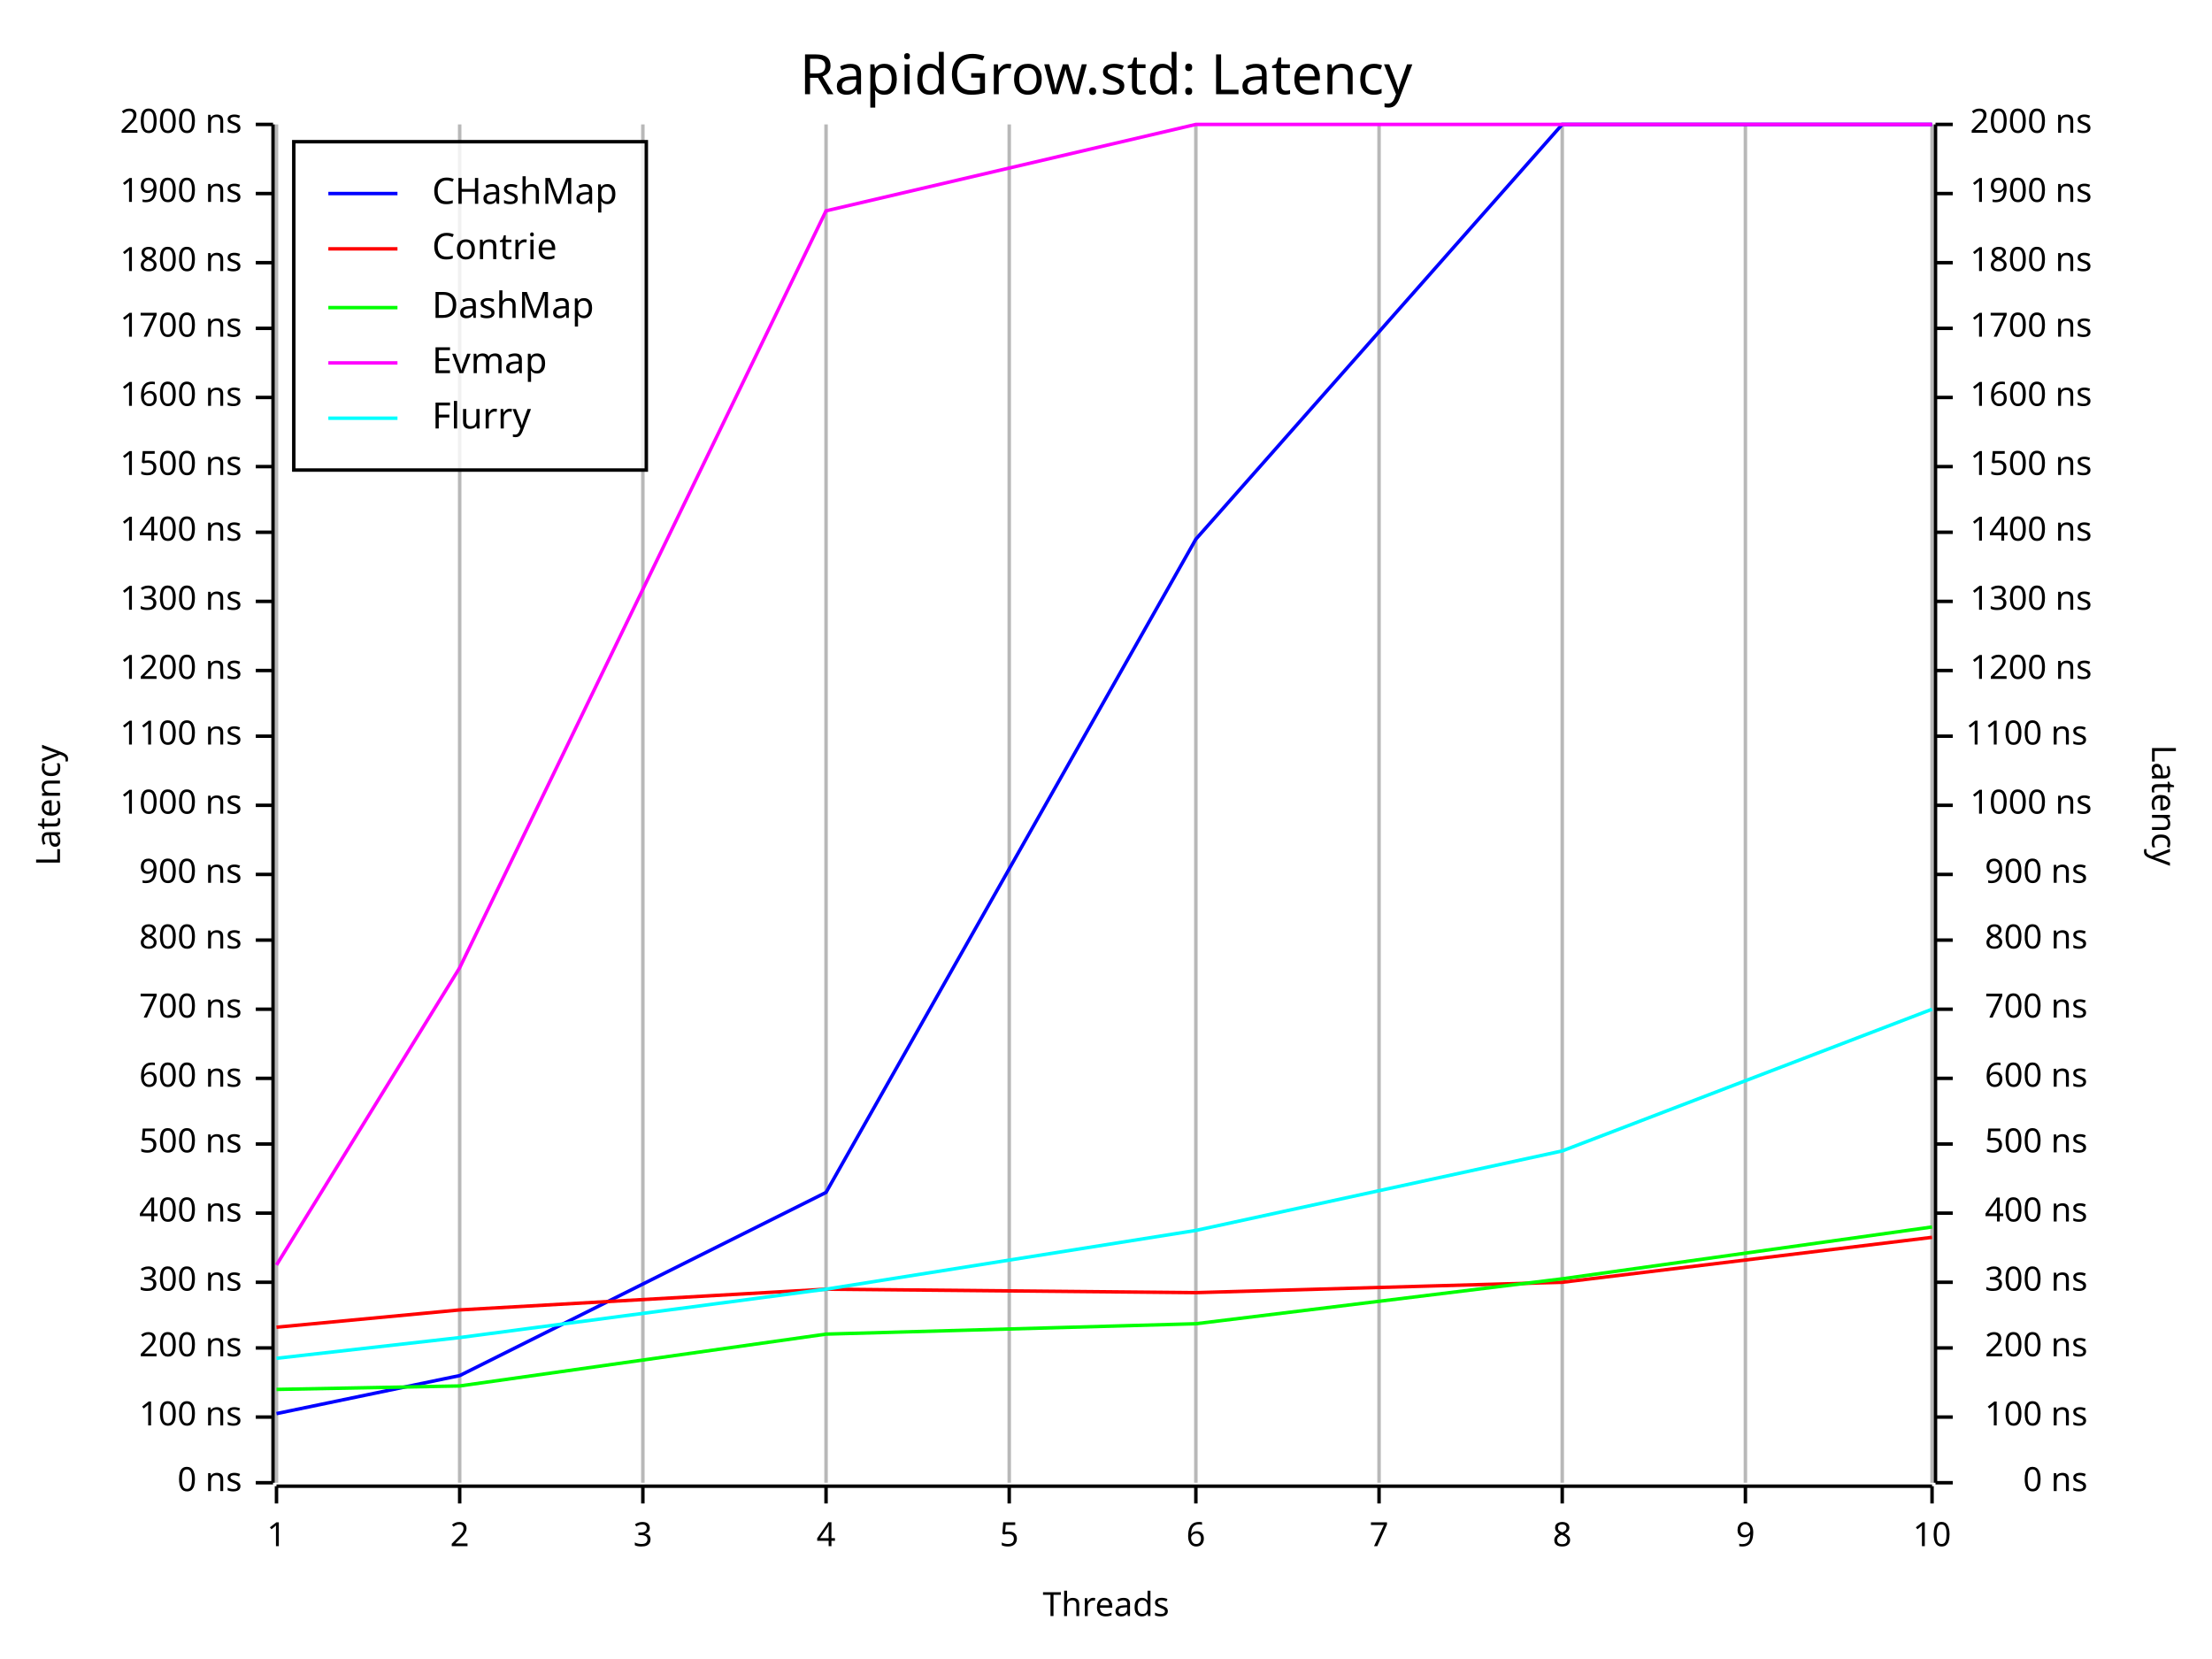
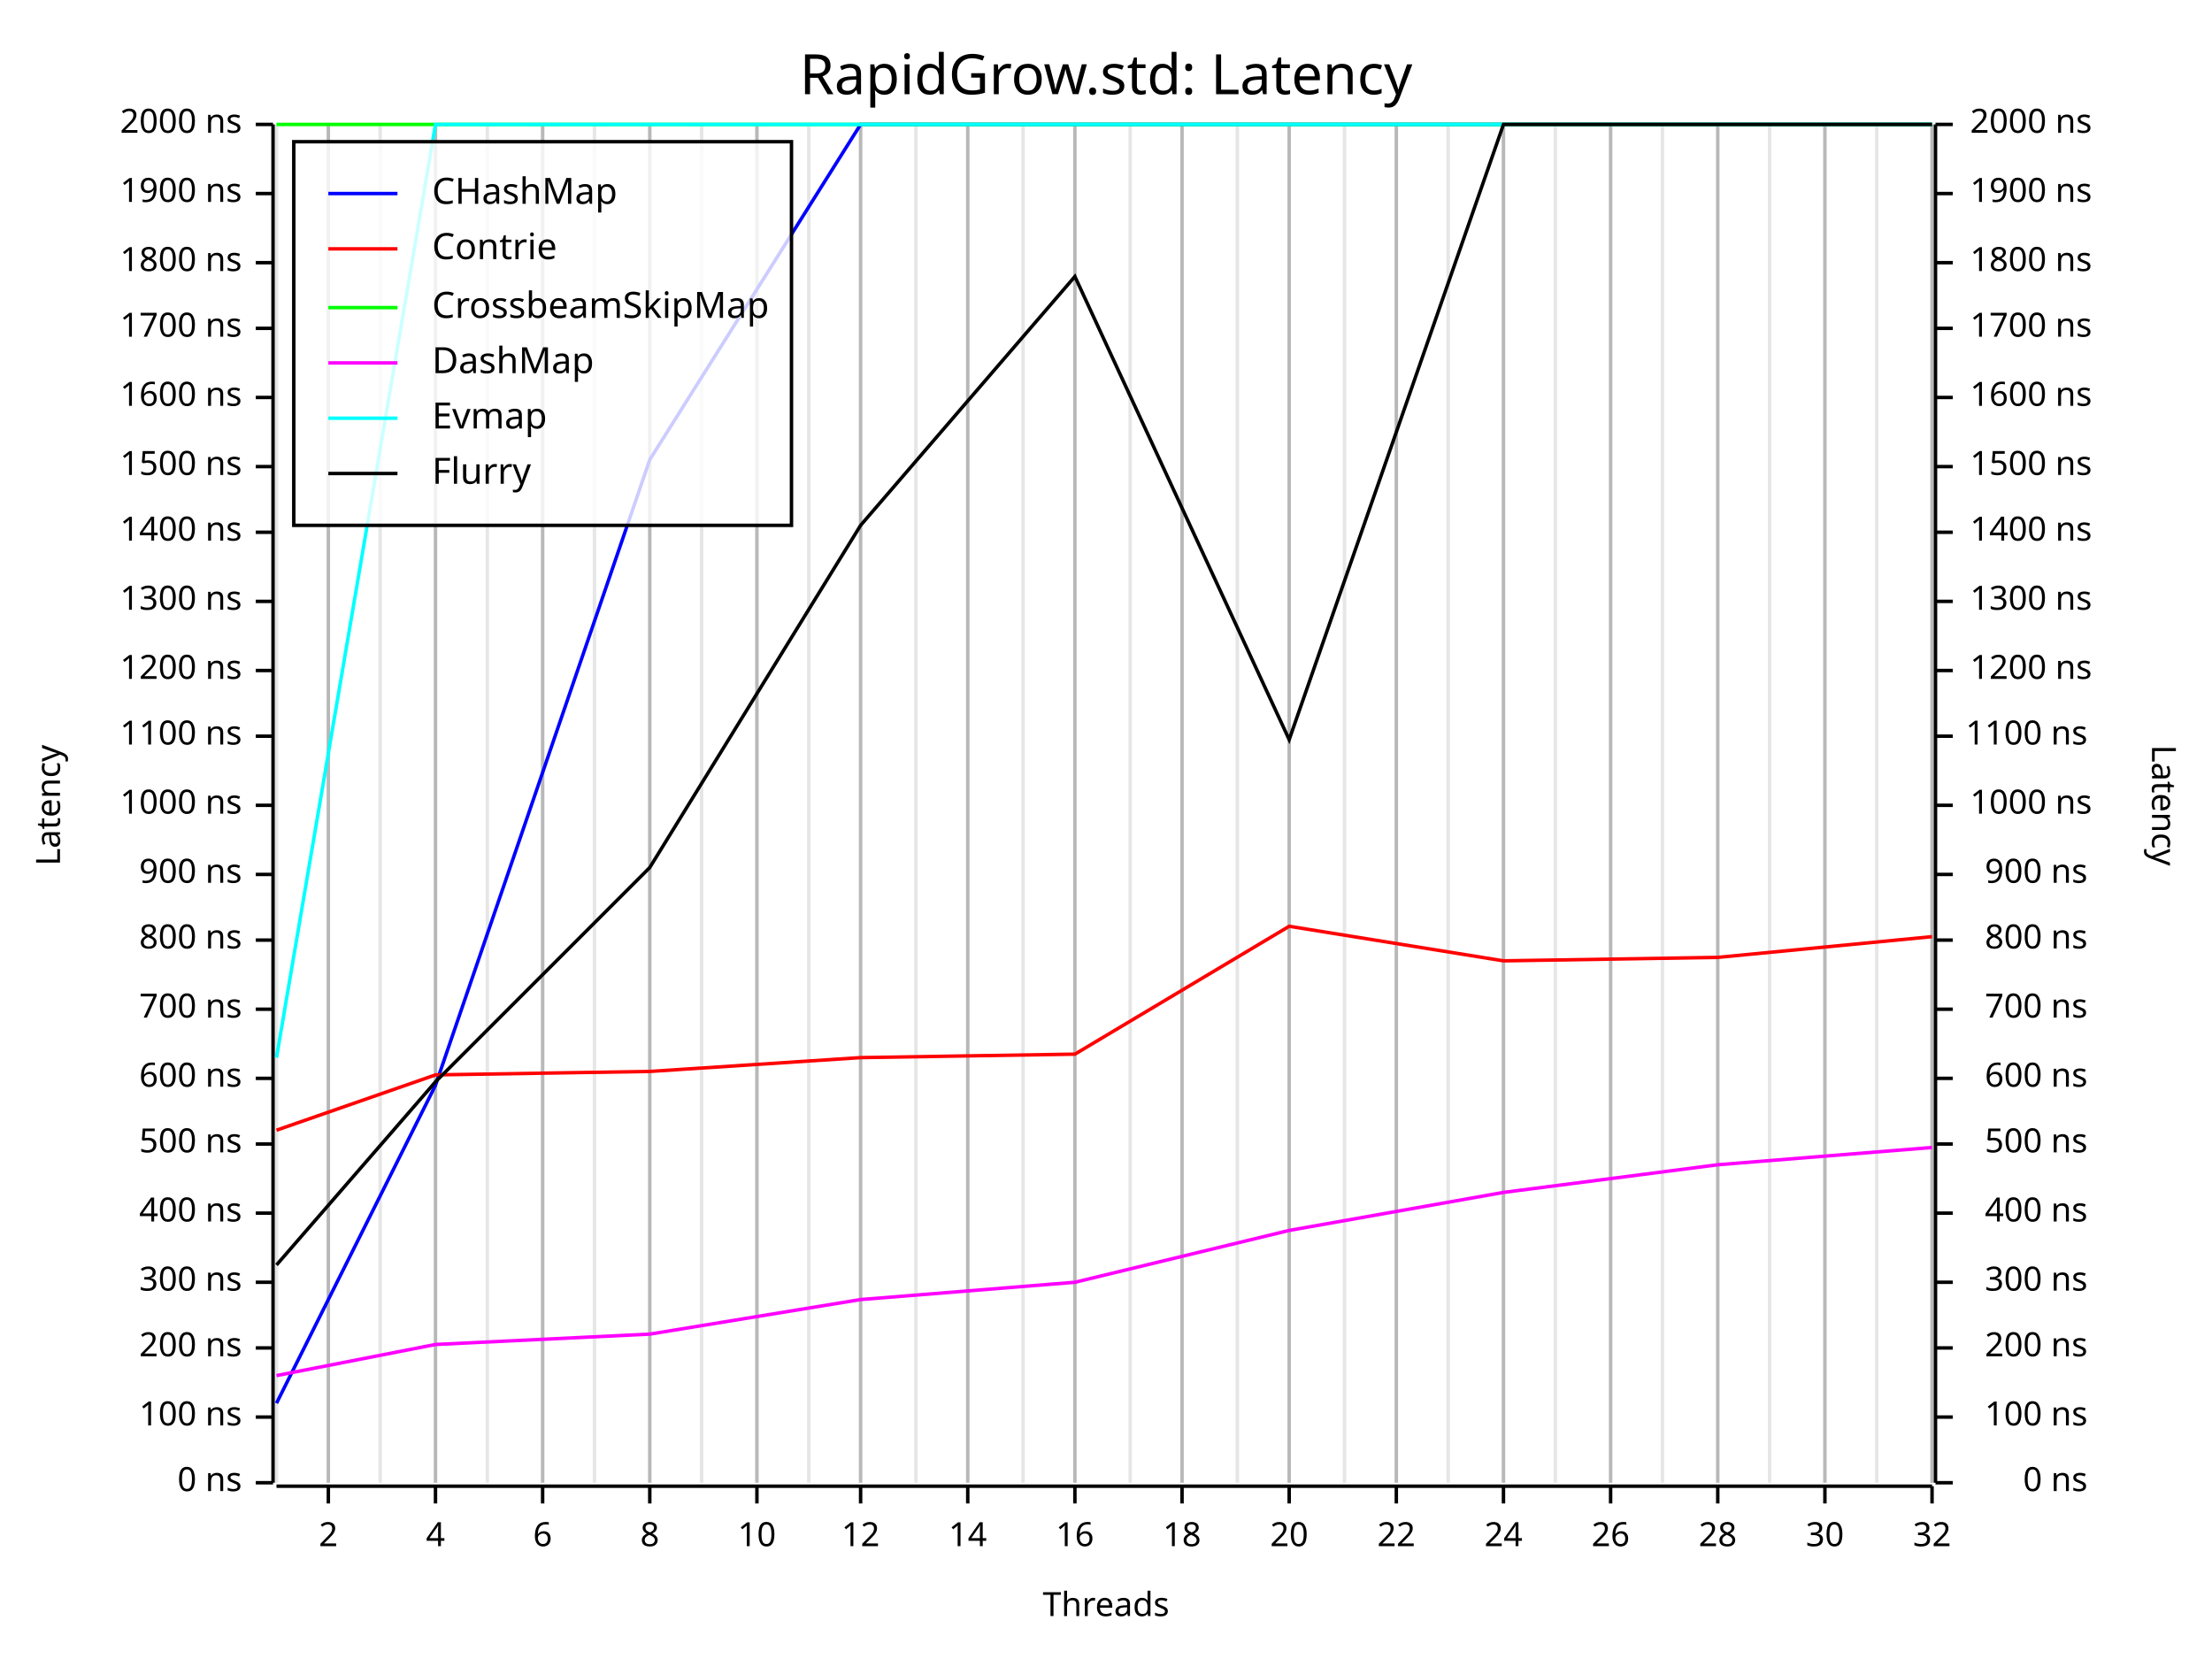
<svg xmlns="http://www.w3.org/2000/svg" width="640" height="480" viewBox="0 0 640 480">
  <rect x="0" y="0" width="640" height="480" opacity="1" fill="#FFFFFF" stroke="none" />
  <text x="320" y="15" dy="0.76em" text-anchor="middle" font-family="Fira Code" font-size="16.129" opacity="1" fill="#000000">
RapidGrow.std: Latency
</text>
  <line opacity="0.1" stroke="#000000" stroke-width="1" x1="80" y1="429" x2="80" y2="36" />
-   <line opacity="0.1" stroke="#000000" stroke-width="1" x1="133" y1="429" x2="133" y2="36" />
-   <line opacity="0.1" stroke="#000000" stroke-width="1" x1="186" y1="429" x2="186" y2="36" />
-   <line opacity="0.1" stroke="#000000" stroke-width="1" x1="239" y1="429" x2="239" y2="36" />
-   <line opacity="0.1" stroke="#000000" stroke-width="1" x1="292" y1="429" x2="292" y2="36" />
-   <line opacity="0.1" stroke="#000000" stroke-width="1" x1="346" y1="429" x2="346" y2="36" />
-   <line opacity="0.1" stroke="#000000" stroke-width="1" x1="399" y1="429" x2="399" y2="36" />
-   <line opacity="0.1" stroke="#000000" stroke-width="1" x1="452" y1="429" x2="452" y2="36" />
-   <line opacity="0.1" stroke="#000000" stroke-width="1" x1="505" y1="429" x2="505" y2="36" />
+   <line opacity="0.1" stroke="#000000" stroke-width="1" x1="95" y1="429" x2="95" y2="36" />
+   <line opacity="0.1" stroke="#000000" stroke-width="1" x1="110" y1="429" x2="110" y2="36" />
+   <line opacity="0.1" stroke="#000000" stroke-width="1" x1="126" y1="429" x2="126" y2="36" />
+   <line opacity="0.1" stroke="#000000" stroke-width="1" x1="141" y1="429" x2="141" y2="36" />
+   <line opacity="0.1" stroke="#000000" stroke-width="1" x1="157" y1="429" x2="157" y2="36" />
+   <line opacity="0.1" stroke="#000000" stroke-width="1" x1="172" y1="429" x2="172" y2="36" />
+   <line opacity="0.1" stroke="#000000" stroke-width="1" x1="188" y1="429" x2="188" y2="36" />
+   <line opacity="0.1" stroke="#000000" stroke-width="1" x1="203" y1="429" x2="203" y2="36" />
+   <line opacity="0.1" stroke="#000000" stroke-width="1" x1="219" y1="429" x2="219" y2="36" />
+   <line opacity="0.1" stroke="#000000" stroke-width="1" x1="234" y1="429" x2="234" y2="36" />
+   <line opacity="0.1" stroke="#000000" stroke-width="1" x1="249" y1="429" x2="249" y2="36" />
+   <line opacity="0.1" stroke="#000000" stroke-width="1" x1="265" y1="429" x2="265" y2="36" />
+   <line opacity="0.1" stroke="#000000" stroke-width="1" x1="280" y1="429" x2="280" y2="36" />
+   <line opacity="0.1" stroke="#000000" stroke-width="1" x1="296" y1="429" x2="296" y2="36" />
+   <line opacity="0.1" stroke="#000000" stroke-width="1" x1="311" y1="429" x2="311" y2="36" />
+   <line opacity="0.1" stroke="#000000" stroke-width="1" x1="327" y1="429" x2="327" y2="36" />
+   <line opacity="0.1" stroke="#000000" stroke-width="1" x1="342" y1="429" x2="342" y2="36" />
+   <line opacity="0.1" stroke="#000000" stroke-width="1" x1="358" y1="429" x2="358" y2="36" />
+   <line opacity="0.1" stroke="#000000" stroke-width="1" x1="373" y1="429" x2="373" y2="36" />
+   <line opacity="0.1" stroke="#000000" stroke-width="1" x1="389" y1="429" x2="389" y2="36" />
+   <line opacity="0.1" stroke="#000000" stroke-width="1" x1="404" y1="429" x2="404" y2="36" />
+   <line opacity="0.1" stroke="#000000" stroke-width="1" x1="419" y1="429" x2="419" y2="36" />
+   <line opacity="0.1" stroke="#000000" stroke-width="1" x1="435" y1="429" x2="435" y2="36" />
+   <line opacity="0.1" stroke="#000000" stroke-width="1" x1="450" y1="429" x2="450" y2="36" />
+   <line opacity="0.1" stroke="#000000" stroke-width="1" x1="466" y1="429" x2="466" y2="36" />
+   <line opacity="0.1" stroke="#000000" stroke-width="1" x1="481" y1="429" x2="481" y2="36" />
+   <line opacity="0.1" stroke="#000000" stroke-width="1" x1="497" y1="429" x2="497" y2="36" />
+   <line opacity="0.1" stroke="#000000" stroke-width="1" x1="512" y1="429" x2="512" y2="36" />
+   <line opacity="0.1" stroke="#000000" stroke-width="1" x1="528" y1="429" x2="528" y2="36" />
+   <line opacity="0.1" stroke="#000000" stroke-width="1" x1="543" y1="429" x2="543" y2="36" />
  <line opacity="0.1" stroke="#000000" stroke-width="1" x1="559" y1="429" x2="559" y2="36" />
  <text x="10" y="233" dy="0.76em" text-anchor="middle" font-family="sans-serif" font-size="9.677" opacity="1" fill="#000000" transform="rotate(270, 10, 233)">
Latency
</text>
  <text x="320" y="470" dy="-0.5ex" text-anchor="middle" font-family="sans-serif" font-size="9.677" opacity="1" fill="#000000">
Threads
</text>
  <text x="630" y="233" dy="0.76em" text-anchor="middle" font-family="sans-serif" font-size="9.677" opacity="1" fill="#000000" transform="rotate(90, 630, 233)">
Latency
</text>
-   <line opacity="0.2" stroke="#000000" stroke-width="1" x1="80" y1="429" x2="80" y2="36" />
-   <line opacity="0.2" stroke="#000000" stroke-width="1" x1="133" y1="429" x2="133" y2="36" />
-   <line opacity="0.2" stroke="#000000" stroke-width="1" x1="186" y1="429" x2="186" y2="36" />
-   <line opacity="0.2" stroke="#000000" stroke-width="1" x1="239" y1="429" x2="239" y2="36" />
-   <line opacity="0.2" stroke="#000000" stroke-width="1" x1="292" y1="429" x2="292" y2="36" />
-   <line opacity="0.2" stroke="#000000" stroke-width="1" x1="346" y1="429" x2="346" y2="36" />
-   <line opacity="0.2" stroke="#000000" stroke-width="1" x1="399" y1="429" x2="399" y2="36" />
-   <line opacity="0.2" stroke="#000000" stroke-width="1" x1="452" y1="429" x2="452" y2="36" />
-   <line opacity="0.2" stroke="#000000" stroke-width="1" x1="505" y1="429" x2="505" y2="36" />
+   <line opacity="0.2" stroke="#000000" stroke-width="1" x1="95" y1="429" x2="95" y2="36" />
+   <line opacity="0.2" stroke="#000000" stroke-width="1" x1="126" y1="429" x2="126" y2="36" />
+   <line opacity="0.2" stroke="#000000" stroke-width="1" x1="157" y1="429" x2="157" y2="36" />
+   <line opacity="0.2" stroke="#000000" stroke-width="1" x1="188" y1="429" x2="188" y2="36" />
+   <line opacity="0.2" stroke="#000000" stroke-width="1" x1="219" y1="429" x2="219" y2="36" />
+   <line opacity="0.2" stroke="#000000" stroke-width="1" x1="249" y1="429" x2="249" y2="36" />
+   <line opacity="0.2" stroke="#000000" stroke-width="1" x1="280" y1="429" x2="280" y2="36" />
+   <line opacity="0.2" stroke="#000000" stroke-width="1" x1="311" y1="429" x2="311" y2="36" />
+   <line opacity="0.2" stroke="#000000" stroke-width="1" x1="342" y1="429" x2="342" y2="36" />
+   <line opacity="0.2" stroke="#000000" stroke-width="1" x1="373" y1="429" x2="373" y2="36" />
+   <line opacity="0.2" stroke="#000000" stroke-width="1" x1="404" y1="429" x2="404" y2="36" />
+   <line opacity="0.2" stroke="#000000" stroke-width="1" x1="435" y1="429" x2="435" y2="36" />
+   <line opacity="0.2" stroke="#000000" stroke-width="1" x1="466" y1="429" x2="466" y2="36" />
+   <line opacity="0.2" stroke="#000000" stroke-width="1" x1="497" y1="429" x2="497" y2="36" />
+   <line opacity="0.2" stroke="#000000" stroke-width="1" x1="528" y1="429" x2="528" y2="36" />
  <line opacity="0.2" stroke="#000000" stroke-width="1" x1="559" y1="429" x2="559" y2="36" />
  <polyline fill="none" opacity="1" stroke="#000000" stroke-width="1" points="79,36 79,429 " />
  <text x="70" y="429" dy="0.5ex" text-anchor="end" font-family="sans-serif" font-size="9.677" opacity="1" fill="#000000">
0 ns
</text>
  <polyline fill="none" opacity="1" stroke="#000000" stroke-width="1" points="74,429 79,429 " />
  <text x="70" y="410" dy="0.5ex" text-anchor="end" font-family="sans-serif" font-size="9.677" opacity="1" fill="#000000">
100 ns
</text>
  <polyline fill="none" opacity="1" stroke="#000000" stroke-width="1" points="74,410 79,410 " />
  <text x="70" y="390" dy="0.5ex" text-anchor="end" font-family="sans-serif" font-size="9.677" opacity="1" fill="#000000">
200 ns
</text>
  <polyline fill="none" opacity="1" stroke="#000000" stroke-width="1" points="74,390 79,390 " />
  <text x="70" y="371" dy="0.5ex" text-anchor="end" font-family="sans-serif" font-size="9.677" opacity="1" fill="#000000">
300 ns
</text>
  <polyline fill="none" opacity="1" stroke="#000000" stroke-width="1" points="74,371 79,371 " />
  <text x="70" y="351" dy="0.5ex" text-anchor="end" font-family="sans-serif" font-size="9.677" opacity="1" fill="#000000">
400 ns
</text>
  <polyline fill="none" opacity="1" stroke="#000000" stroke-width="1" points="74,351 79,351 " />
  <text x="70" y="331" dy="0.5ex" text-anchor="end" font-family="sans-serif" font-size="9.677" opacity="1" fill="#000000">
500 ns
</text>
  <polyline fill="none" opacity="1" stroke="#000000" stroke-width="1" points="74,331 79,331 " />
  <text x="70" y="312" dy="0.5ex" text-anchor="end" font-family="sans-serif" font-size="9.677" opacity="1" fill="#000000">
600 ns
</text>
  <polyline fill="none" opacity="1" stroke="#000000" stroke-width="1" points="74,312 79,312 " />
  <text x="70" y="292" dy="0.5ex" text-anchor="end" font-family="sans-serif" font-size="9.677" opacity="1" fill="#000000">
700 ns
</text>
  <polyline fill="none" opacity="1" stroke="#000000" stroke-width="1" points="74,292 79,292 " />
  <text x="70" y="272" dy="0.5ex" text-anchor="end" font-family="sans-serif" font-size="9.677" opacity="1" fill="#000000">
800 ns
</text>
  <polyline fill="none" opacity="1" stroke="#000000" stroke-width="1" points="74,272 79,272 " />
  <text x="70" y="253" dy="0.5ex" text-anchor="end" font-family="sans-serif" font-size="9.677" opacity="1" fill="#000000">
900 ns
</text>
  <polyline fill="none" opacity="1" stroke="#000000" stroke-width="1" points="74,253 79,253 " />
  <text x="70" y="233" dy="0.5ex" text-anchor="end" font-family="sans-serif" font-size="9.677" opacity="1" fill="#000000">
1000 ns
</text>
  <polyline fill="none" opacity="1" stroke="#000000" stroke-width="1" points="74,233 79,233 " />
  <text x="70" y="213" dy="0.5ex" text-anchor="end" font-family="sans-serif" font-size="9.677" opacity="1" fill="#000000">
1100 ns
</text>
  <polyline fill="none" opacity="1" stroke="#000000" stroke-width="1" points="74,213 79,213 " />
  <text x="70" y="194" dy="0.5ex" text-anchor="end" font-family="sans-serif" font-size="9.677" opacity="1" fill="#000000">
1200 ns
</text>
  <polyline fill="none" opacity="1" stroke="#000000" stroke-width="1" points="74,194 79,194 " />
  <text x="70" y="174" dy="0.5ex" text-anchor="end" font-family="sans-serif" font-size="9.677" opacity="1" fill="#000000">
1300 ns
</text>
  <polyline fill="none" opacity="1" stroke="#000000" stroke-width="1" points="74,174 79,174 " />
  <text x="70" y="154" dy="0.5ex" text-anchor="end" font-family="sans-serif" font-size="9.677" opacity="1" fill="#000000">
1400 ns
</text>
  <polyline fill="none" opacity="1" stroke="#000000" stroke-width="1" points="74,154 79,154 " />
  <text x="70" y="135" dy="0.5ex" text-anchor="end" font-family="sans-serif" font-size="9.677" opacity="1" fill="#000000">
1500 ns
</text>
  <polyline fill="none" opacity="1" stroke="#000000" stroke-width="1" points="74,135 79,135 " />
  <text x="70" y="115" dy="0.5ex" text-anchor="end" font-family="sans-serif" font-size="9.677" opacity="1" fill="#000000">
1600 ns
</text>
  <polyline fill="none" opacity="1" stroke="#000000" stroke-width="1" points="74,115 79,115 " />
  <text x="70" y="95" dy="0.5ex" text-anchor="end" font-family="sans-serif" font-size="9.677" opacity="1" fill="#000000">
1700 ns
</text>
  <polyline fill="none" opacity="1" stroke="#000000" stroke-width="1" points="74,95 79,95 " />
  <text x="70" y="76" dy="0.5ex" text-anchor="end" font-family="sans-serif" font-size="9.677" opacity="1" fill="#000000">
1800 ns
</text>
  <polyline fill="none" opacity="1" stroke="#000000" stroke-width="1" points="74,76 79,76 " />
  <text x="70" y="56" dy="0.5ex" text-anchor="end" font-family="sans-serif" font-size="9.677" opacity="1" fill="#000000">
1900 ns
</text>
  <polyline fill="none" opacity="1" stroke="#000000" stroke-width="1" points="74,56 79,56 " />
  <text x="70" y="36" dy="0.5ex" text-anchor="end" font-family="sans-serif" font-size="9.677" opacity="1" fill="#000000">
2000 ns
</text>
  <polyline fill="none" opacity="1" stroke="#000000" stroke-width="1" points="74,36 79,36 " />
  <polyline fill="none" opacity="1" stroke="#000000" stroke-width="1" points="80,430 559,430 " />
-   <text x="80" y="440" dy="0.76em" text-anchor="middle" font-family="sans-serif" font-size="9.677" opacity="1" fill="#000000">
- 1
- </text>
-   <polyline fill="none" opacity="1" stroke="#000000" stroke-width="1" points="80,430 80,435 " />
-   <text x="133" y="440" dy="0.76em" text-anchor="middle" font-family="sans-serif" font-size="9.677" opacity="1" fill="#000000">
+   <text x="95" y="440" dy="0.76em" text-anchor="middle" font-family="sans-serif" font-size="9.677" opacity="1" fill="#000000">
2
</text>
-   <polyline fill="none" opacity="1" stroke="#000000" stroke-width="1" points="133,430 133,435 " />
-   <text x="186" y="440" dy="0.76em" text-anchor="middle" font-family="sans-serif" font-size="9.677" opacity="1" fill="#000000">
- 3
- </text>
-   <polyline fill="none" opacity="1" stroke="#000000" stroke-width="1" points="186,430 186,435 " />
-   <text x="239" y="440" dy="0.76em" text-anchor="middle" font-family="sans-serif" font-size="9.677" opacity="1" fill="#000000">
+   <polyline fill="none" opacity="1" stroke="#000000" stroke-width="1" points="95,430 95,435 " />
+   <text x="126" y="440" dy="0.76em" text-anchor="middle" font-family="sans-serif" font-size="9.677" opacity="1" fill="#000000">
4
</text>
-   <polyline fill="none" opacity="1" stroke="#000000" stroke-width="1" points="239,430 239,435 " />
-   <text x="292" y="440" dy="0.76em" text-anchor="middle" font-family="sans-serif" font-size="9.677" opacity="1" fill="#000000">
- 5
- </text>
-   <polyline fill="none" opacity="1" stroke="#000000" stroke-width="1" points="292,430 292,435 " />
-   <text x="346" y="440" dy="0.76em" text-anchor="middle" font-family="sans-serif" font-size="9.677" opacity="1" fill="#000000">
+   <polyline fill="none" opacity="1" stroke="#000000" stroke-width="1" points="126,430 126,435 " />
+   <text x="157" y="440" dy="0.76em" text-anchor="middle" font-family="sans-serif" font-size="9.677" opacity="1" fill="#000000">
6
</text>
-   <polyline fill="none" opacity="1" stroke="#000000" stroke-width="1" points="346,430 346,435 " />
-   <text x="399" y="440" dy="0.76em" text-anchor="middle" font-family="sans-serif" font-size="9.677" opacity="1" fill="#000000">
- 7
- </text>
-   <polyline fill="none" opacity="1" stroke="#000000" stroke-width="1" points="399,430 399,435 " />
-   <text x="452" y="440" dy="0.76em" text-anchor="middle" font-family="sans-serif" font-size="9.677" opacity="1" fill="#000000">
+   <polyline fill="none" opacity="1" stroke="#000000" stroke-width="1" points="157,430 157,435 " />
+   <text x="188" y="440" dy="0.76em" text-anchor="middle" font-family="sans-serif" font-size="9.677" opacity="1" fill="#000000">
8
</text>
-   <polyline fill="none" opacity="1" stroke="#000000" stroke-width="1" points="452,430 452,435 " />
-   <text x="505" y="440" dy="0.76em" text-anchor="middle" font-family="sans-serif" font-size="9.677" opacity="1" fill="#000000">
- 9
- </text>
-   <polyline fill="none" opacity="1" stroke="#000000" stroke-width="1" points="505,430 505,435 " />
+   <polyline fill="none" opacity="1" stroke="#000000" stroke-width="1" points="188,430 188,435 " />
+   <text x="219" y="440" dy="0.76em" text-anchor="middle" font-family="sans-serif" font-size="9.677" opacity="1" fill="#000000">
+ 10
+ </text>
+   <polyline fill="none" opacity="1" stroke="#000000" stroke-width="1" points="219,430 219,435 " />
+   <text x="249" y="440" dy="0.76em" text-anchor="middle" font-family="sans-serif" font-size="9.677" opacity="1" fill="#000000">
+ 12
+ </text>
+   <polyline fill="none" opacity="1" stroke="#000000" stroke-width="1" points="249,430 249,435 " />
+   <text x="280" y="440" dy="0.76em" text-anchor="middle" font-family="sans-serif" font-size="9.677" opacity="1" fill="#000000">
+ 14
+ </text>
+   <polyline fill="none" opacity="1" stroke="#000000" stroke-width="1" points="280,430 280,435 " />
+   <text x="311" y="440" dy="0.76em" text-anchor="middle" font-family="sans-serif" font-size="9.677" opacity="1" fill="#000000">
+ 16
+ </text>
+   <polyline fill="none" opacity="1" stroke="#000000" stroke-width="1" points="311,430 311,435 " />
+   <text x="342" y="440" dy="0.76em" text-anchor="middle" font-family="sans-serif" font-size="9.677" opacity="1" fill="#000000">
+ 18
+ </text>
+   <polyline fill="none" opacity="1" stroke="#000000" stroke-width="1" points="342,430 342,435 " />
+   <text x="373" y="440" dy="0.76em" text-anchor="middle" font-family="sans-serif" font-size="9.677" opacity="1" fill="#000000">
+ 20
+ </text>
+   <polyline fill="none" opacity="1" stroke="#000000" stroke-width="1" points="373,430 373,435 " />
+   <text x="404" y="440" dy="0.76em" text-anchor="middle" font-family="sans-serif" font-size="9.677" opacity="1" fill="#000000">
+ 22
+ </text>
+   <polyline fill="none" opacity="1" stroke="#000000" stroke-width="1" points="404,430 404,435 " />
+   <text x="435" y="440" dy="0.76em" text-anchor="middle" font-family="sans-serif" font-size="9.677" opacity="1" fill="#000000">
+ 24
+ </text>
+   <polyline fill="none" opacity="1" stroke="#000000" stroke-width="1" points="435,430 435,435 " />
+   <text x="466" y="440" dy="0.76em" text-anchor="middle" font-family="sans-serif" font-size="9.677" opacity="1" fill="#000000">
+ 26
+ </text>
+   <polyline fill="none" opacity="1" stroke="#000000" stroke-width="1" points="466,430 466,435 " />
+   <text x="497" y="440" dy="0.76em" text-anchor="middle" font-family="sans-serif" font-size="9.677" opacity="1" fill="#000000">
+ 28
+ </text>
+   <polyline fill="none" opacity="1" stroke="#000000" stroke-width="1" points="497,430 497,435 " />
+   <text x="528" y="440" dy="0.76em" text-anchor="middle" font-family="sans-serif" font-size="9.677" opacity="1" fill="#000000">
+ 30
+ </text>
+   <polyline fill="none" opacity="1" stroke="#000000" stroke-width="1" points="528,430 528,435 " />
  <text x="559" y="440" dy="0.76em" text-anchor="middle" font-family="sans-serif" font-size="9.677" opacity="1" fill="#000000">
- 10
+ 32
</text>
  <polyline fill="none" opacity="1" stroke="#000000" stroke-width="1" points="559,430 559,435 " />
  <polyline fill="none" opacity="1" stroke="#000000" stroke-width="1" points="560,36 560,429 " />
  <text x="604" y="429" dy="0.5ex" text-anchor="end" font-family="sans-serif" font-size="9.677" opacity="1" fill="#000000">
0 ns
</text>
  <polyline fill="none" opacity="1" stroke="#000000" stroke-width="1" points="560,429 565,429 " />
  <text x="604" y="410" dy="0.5ex" text-anchor="end" font-family="sans-serif" font-size="9.677" opacity="1" fill="#000000">
100 ns
</text>
  <polyline fill="none" opacity="1" stroke="#000000" stroke-width="1" points="560,410 565,410 " />
  <text x="604" y="390" dy="0.5ex" text-anchor="end" font-family="sans-serif" font-size="9.677" opacity="1" fill="#000000">
200 ns
</text>
  <polyline fill="none" opacity="1" stroke="#000000" stroke-width="1" points="560,390 565,390 " />
  <text x="604" y="371" dy="0.5ex" text-anchor="end" font-family="sans-serif" font-size="9.677" opacity="1" fill="#000000">
300 ns
</text>
  <polyline fill="none" opacity="1" stroke="#000000" stroke-width="1" points="560,371 565,371 " />
  <text x="604" y="351" dy="0.5ex" text-anchor="end" font-family="sans-serif" font-size="9.677" opacity="1" fill="#000000">
400 ns
</text>
  <polyline fill="none" opacity="1" stroke="#000000" stroke-width="1" points="560,351 565,351 " />
  <text x="604" y="331" dy="0.5ex" text-anchor="end" font-family="sans-serif" font-size="9.677" opacity="1" fill="#000000">
500 ns
</text>
  <polyline fill="none" opacity="1" stroke="#000000" stroke-width="1" points="560,331 565,331 " />
  <text x="604" y="312" dy="0.5ex" text-anchor="end" font-family="sans-serif" font-size="9.677" opacity="1" fill="#000000">
600 ns
</text>
  <polyline fill="none" opacity="1" stroke="#000000" stroke-width="1" points="560,312 565,312 " />
  <text x="604" y="292" dy="0.5ex" text-anchor="end" font-family="sans-serif" font-size="9.677" opacity="1" fill="#000000">
700 ns
</text>
  <polyline fill="none" opacity="1" stroke="#000000" stroke-width="1" points="560,292 565,292 " />
  <text x="604" y="272" dy="0.5ex" text-anchor="end" font-family="sans-serif" font-size="9.677" opacity="1" fill="#000000">
800 ns
</text>
  <polyline fill="none" opacity="1" stroke="#000000" stroke-width="1" points="560,272 565,272 " />
  <text x="604" y="253" dy="0.5ex" text-anchor="end" font-family="sans-serif" font-size="9.677" opacity="1" fill="#000000">
900 ns
</text>
  <polyline fill="none" opacity="1" stroke="#000000" stroke-width="1" points="560,253 565,253 " />
  <text x="570" y="233" dy="0.5ex" text-anchor="start" font-family="sans-serif" font-size="9.677" opacity="1" fill="#000000">
1000 ns
</text>
  <polyline fill="none" opacity="1" stroke="#000000" stroke-width="1" points="560,233 565,233 " />
  <text x="604" y="213" dy="0.5ex" text-anchor="end" font-family="sans-serif" font-size="9.677" opacity="1" fill="#000000">
1100 ns
</text>
  <polyline fill="none" opacity="1" stroke="#000000" stroke-width="1" points="560,213 565,213 " />
  <text x="570" y="194" dy="0.5ex" text-anchor="start" font-family="sans-serif" font-size="9.677" opacity="1" fill="#000000">
1200 ns
</text>
  <polyline fill="none" opacity="1" stroke="#000000" stroke-width="1" points="560,194 565,194 " />
  <text x="570" y="174" dy="0.5ex" text-anchor="start" font-family="sans-serif" font-size="9.677" opacity="1" fill="#000000">
1300 ns
</text>
  <polyline fill="none" opacity="1" stroke="#000000" stroke-width="1" points="560,174 565,174 " />
  <text x="570" y="154" dy="0.5ex" text-anchor="start" font-family="sans-serif" font-size="9.677" opacity="1" fill="#000000">
1400 ns
</text>
  <polyline fill="none" opacity="1" stroke="#000000" stroke-width="1" points="560,154 565,154 " />
  <text x="570" y="135" dy="0.5ex" text-anchor="start" font-family="sans-serif" font-size="9.677" opacity="1" fill="#000000">
1500 ns
</text>
  <polyline fill="none" opacity="1" stroke="#000000" stroke-width="1" points="560,135 565,135 " />
  <text x="570" y="115" dy="0.5ex" text-anchor="start" font-family="sans-serif" font-size="9.677" opacity="1" fill="#000000">
1600 ns
</text>
  <polyline fill="none" opacity="1" stroke="#000000" stroke-width="1" points="560,115 565,115 " />
  <text x="570" y="95" dy="0.5ex" text-anchor="start" font-family="sans-serif" font-size="9.677" opacity="1" fill="#000000">
1700 ns
</text>
  <polyline fill="none" opacity="1" stroke="#000000" stroke-width="1" points="560,95 565,95 " />
  <text x="570" y="76" dy="0.5ex" text-anchor="start" font-family="sans-serif" font-size="9.677" opacity="1" fill="#000000">
1800 ns
</text>
  <polyline fill="none" opacity="1" stroke="#000000" stroke-width="1" points="560,76 565,76 " />
  <text x="570" y="56" dy="0.5ex" text-anchor="start" font-family="sans-serif" font-size="9.677" opacity="1" fill="#000000">
1900 ns
</text>
  <polyline fill="none" opacity="1" stroke="#000000" stroke-width="1" points="560,56 565,56 " />
  <text x="570" y="36" dy="0.5ex" text-anchor="start" font-family="sans-serif" font-size="9.677" opacity="1" fill="#000000">
2000 ns
</text>
  <polyline fill="none" opacity="1" stroke="#000000" stroke-width="1" points="560,36 565,36 " />
-   <polyline fill="none" opacity="1" stroke="#0000FF" stroke-width="1" points="80,409 133,398 239,345 346,156 452,36 559,36 " />
-   <polyline fill="none" opacity="1" stroke="#FF0000" stroke-width="1" points="80,384 133,379 239,373 346,374 452,371 559,358 " />
-   <polyline fill="none" opacity="1" stroke="#00FF00" stroke-width="1" points="80,402 133,401 239,386 346,383 452,370 559,355 " />
-   <polyline fill="none" opacity="1" stroke="#FF00FF" stroke-width="1" points="80,366 133,280 239,61 346,36 452,36 559,36 " />
-   <polyline fill="none" opacity="1" stroke="#00FFFF" stroke-width="1" points="80,393 133,387 239,373 346,356 452,333 559,292 " />
-   <rect x="85" y="41" width="102" height="95" opacity="0.8" fill="#FFFFFF" stroke="none" />
-   <rect x="85" y="41" width="102" height="95" opacity="1" fill="none" stroke="#000000" />
+   <polyline fill="none" opacity="1" stroke="#0000FF" stroke-width="1" points="80,406 126,314 188,133 249,36 311,36 373,36 435,36 497,36 559,36 " />
+   <polyline fill="none" opacity="1" stroke="#FF0000" stroke-width="1" points="80,327 126,311 188,310 249,306 311,305 373,268 435,278 497,277 559,271 " />
+   <polyline fill="none" opacity="1" stroke="#00FF00" stroke-width="1" points="80,36 126,36 188,36 249,36 311,36 373,36 435,36 497,36 559,36 " />
+   <polyline fill="none" opacity="1" stroke="#FF00FF" stroke-width="1" points="80,398 126,389 188,386 249,376 311,371 373,356 435,345 497,337 559,332 " />
+   <polyline fill="none" opacity="1" stroke="#00FFFF" stroke-width="1" points="80,306 126,36 188,36 249,36 311,36 373,36 435,36 497,36 559,36 " />
+   <polyline fill="none" opacity="1" stroke="#000000" stroke-width="1" points="80,366 126,313 188,251 249,152 311,80 373,214 435,36 497,36 559,36 " />
+   <rect x="85" y="41" width="144" height="111" opacity="0.8" fill="#FFFFFF" stroke="none" />
+   <rect x="85" y="41" width="144" height="111" opacity="1" fill="none" stroke="#000000" />
  <text x="125" y="51" dy="0.76em" text-anchor="start" font-family="Fira Code" font-size="10.484" opacity="1" fill="#000000">
CHashMap
</text>
  <text x="125" y="67" dy="0.76em" text-anchor="start" font-family="Fira Code" font-size="10.484" opacity="1" fill="#000000">
Contrie
</text>
  <text x="125" y="84" dy="0.76em" text-anchor="start" font-family="Fira Code" font-size="10.484" opacity="1" fill="#000000">
+ CrossbeamSkipMap
+ </text>
+   <text x="125" y="100" dy="0.76em" text-anchor="start" font-family="Fira Code" font-size="10.484" opacity="1" fill="#000000">
DashMap
</text>
-   <text x="125" y="100" dy="0.76em" text-anchor="start" font-family="Fira Code" font-size="10.484" opacity="1" fill="#000000">
+   <text x="125" y="116" dy="0.76em" text-anchor="start" font-family="Fira Code" font-size="10.484" opacity="1" fill="#000000">
Evmap
</text>
-   <text x="125" y="116" dy="0.76em" text-anchor="start" font-family="Fira Code" font-size="10.484" opacity="1" fill="#000000">
+   <text x="125" y="132" dy="0.76em" text-anchor="start" font-family="Fira Code" font-size="10.484" opacity="1" fill="#000000">
Flurry
</text>
  <polyline fill="none" opacity="1" stroke="#0000FF" stroke-width="1" points="95,56 115,56 " />
  <polyline fill="none" opacity="1" stroke="#FF0000" stroke-width="1" points="95,72 115,72 " />
  <polyline fill="none" opacity="1" stroke="#00FF00" stroke-width="1" points="95,89 115,89 " />
  <polyline fill="none" opacity="1" stroke="#FF00FF" stroke-width="1" points="95,105 115,105 " />
  <polyline fill="none" opacity="1" stroke="#00FFFF" stroke-width="1" points="95,121 115,121 " />
+   <polyline fill="none" opacity="1" stroke="#000000" stroke-width="1" points="95,137 115,137 " />
</svg>
